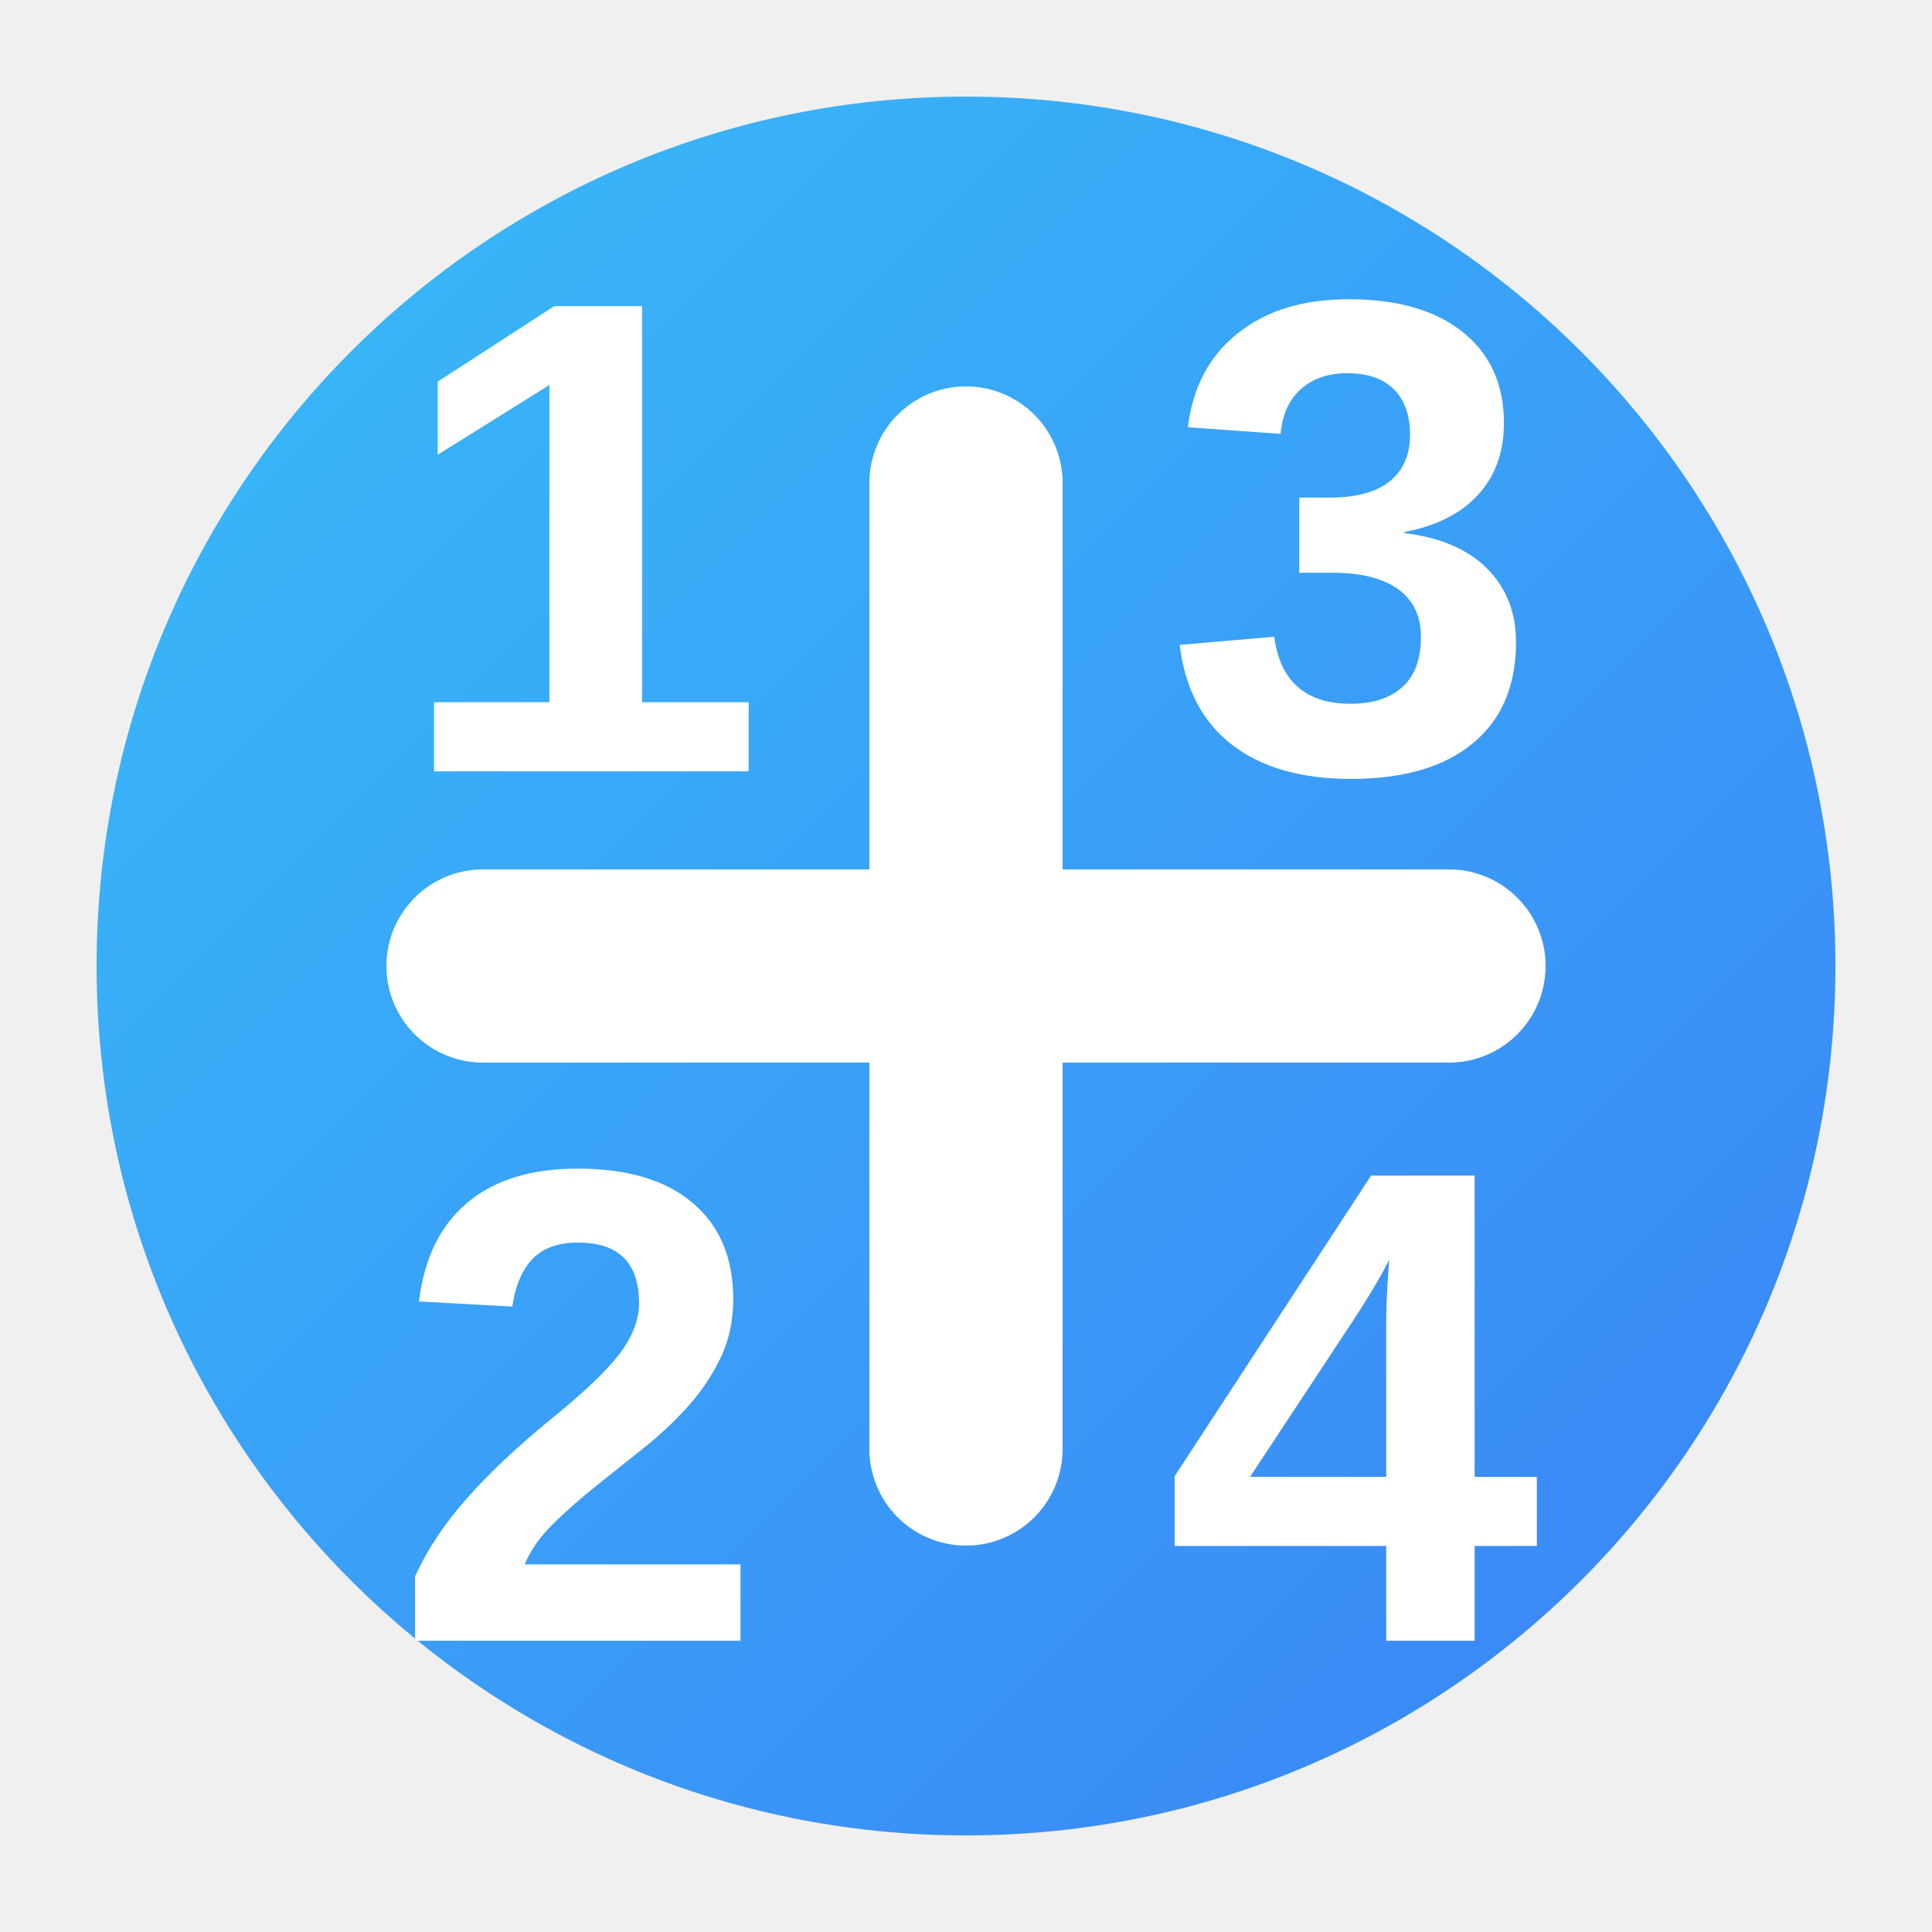
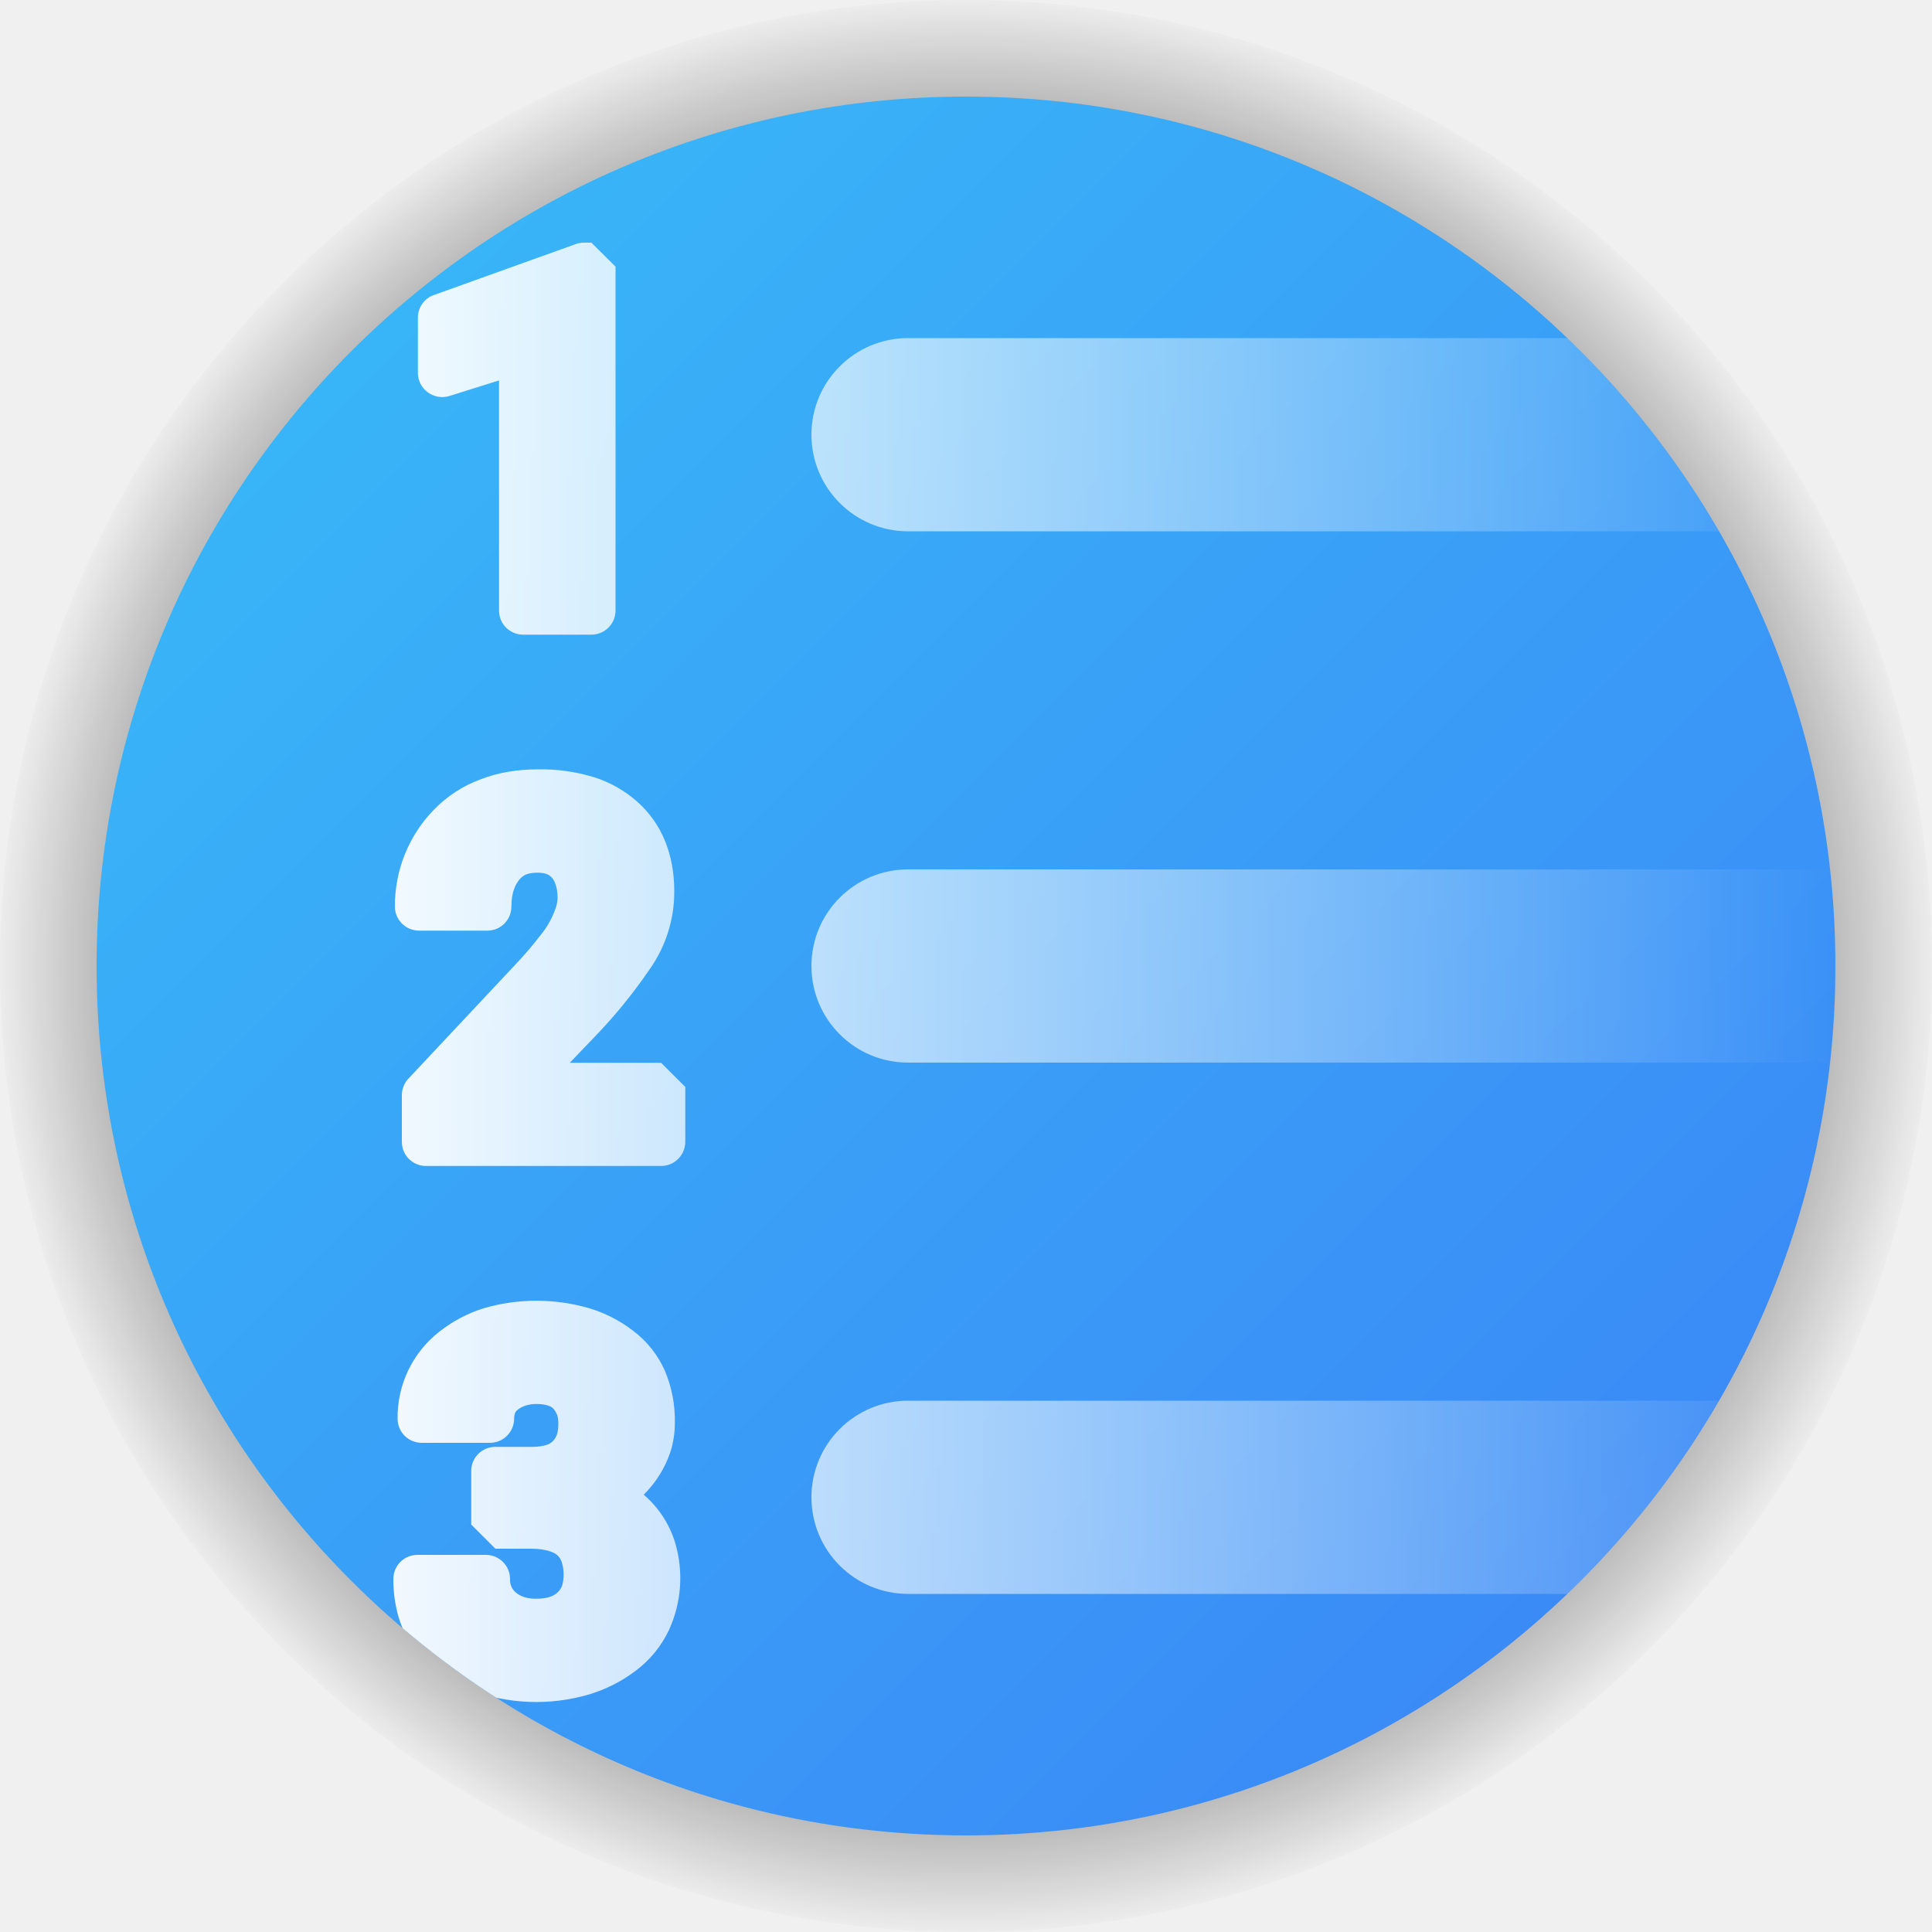
<svg xmlns="http://www.w3.org/2000/svg" viewBox="0 0 100 100">
  <defs>
-     <linearGradient id="bg-gradient" x1="0%" y1="0%" x2="100%" y2="100%">
-       <stop offset="0%" style="stop-color:#38bdf8;stop-opacity:1" />
-       <stop offset="100%" style="stop-color:#3b82f6;stop-opacity:1" />
+     <linearGradient id="b" x1="0%" x2="100%" y1="0%" y2="100%">
+       <stop offset="0" stop-color="#38bdf8" />
+       <stop offset="1" stop-color="#3b82f6" />
    </linearGradient>
+     <linearGradient id="c" gradientUnits="userSpaceOnUse">
+       <stop offset=".15" stop-color="#fff" />
+       <stop offset=".95" stop-color="#fff" stop-opacity="0" />
+     </linearGradient>
+     <radialGradient id="a" cx="50%" cy="50%" r="50%" fx="50%" fy="50%">
+       <stop offset="50%" />
+       <stop offset="100%" stop-opacity="0" />
+     </radialGradient>
+     <clipPath id="d">
+       <circle cx="50" cy="50" r="45" />
+     </clipPath>
  </defs>
-   <circle cx="50" cy="50" r="45" fill="url(#bg-gradient)" />
-   <path d="M50 25 V75 M25 50 H75" stroke="white" stroke-width="10" stroke-linecap="round" />
-   <g font-family="Arial, sans-serif" font-weight="bold" fill="white" font-size="35">
-     <text x="30" y="30" text-anchor="middle" dominant-baseline="middle">1</text>
-     <text x="30" y="75" text-anchor="middle" dominant-baseline="middle">2</text>
-     <text x="70" y="30" text-anchor="middle" dominant-baseline="middle">3</text>
-     <text x="70" y="75" text-anchor="middle" dominant-baseline="middle">4</text>
+   <circle cx="50" cy="50" r="50" fill="url(#a)" />
+   <circle cx="50" cy="50" r="45" fill="url(#b)" />
+   <g fill="url(#c)" clip-path="url(#d)">
+     <rect width="58" height="10" x="42" y="17.5" rx="5" ry="5" />
+     <rect width="58" height="10" x="42" y="45" rx="5" ry="5" />
+     <rect width="58" height="10" x="42" y="72.5" rx="5" ry="5" />
+     <path d="M29.36 13.8c-1.15 2.16 1.09 1.26 1.09 1.26h.16zm1.25-1.24h-.38c-.15 0-.29.02-.42.07l-7.35 2.64c-.5.17-.83.65-.83 1.17v2.86c0 .84.82 1.44 1.62 1.2l2.1-.66.48-.15V31.6c0 .7.56 1.25 1.25 1.25h3.53c.69 0 1.25-.56 1.25-1.25V13.8Z" />
+     <path d="M34.22 55.01h-4.73l1.17-1.22a26.75 26.75 0 0 0 2.98-3.64 6.94 6.94 0 0 0 1.26-4.03c0-.91-.15-1.78-.47-2.57a5.46 5.46 0 0 0-1.44-2.05 6.2 6.2 0 0 0-2.27-1.28 9.44 9.44 0 0 0-2.85-.4c-1.1 0-2.1.17-3 .52a6.5 6.5 0 0 0-2.43 1.59 7.13 7.13 0 0 0-2 5c0 .68.56 1.24 1.26 1.24h3.52c.7 0 1.25-.56 1.25-1.25 0-.36.05-.62.11-.82.06-.19.15-.38.29-.56a1 1 0 0 1 .34-.27c.12-.05.31-.1.6-.1.24 0 .4.03.51.08.1.04.17.1.24.17a1 1 0 0 1 .2.37c.06.17.1.39.1.68 0 .13-.02.28-.08.48a4.53 4.53 0 0 1-.88 1.55c-.27.36-.61.76-1.02 1.21l-5.74 6.12c-.22.23-.34.54-.34.86v2.41c0 .7.56 1.25 1.25 1.25h12.17c.69 0 1.25-.56 1.25-1.25v-2.84z" />
+     <path d="M25.64 80.16h1.85c.4 0 .7.05.92.12.22.06.35.14.44.22a.8.8 0 0 1 .22.34 2.11 2.11 0 0 1 .02 1.25.93.93 0 0 1-.24.34c-.09.09-.21.16-.38.22s-.4.1-.72.1a1.9 1.9 0 0 1-.63-.09 1.3 1.3 0 0 1-.42-.23.89.89 0 0 1-.23-.3.94.94 0 0 1-.07-.4c0-.69-.56-1.25-1.25-1.25h-3.54c-.7 0-1.25.56-1.25 1.25a7 7 0 0 0 .27 1.97 5.22 5.22 0 0 0 .88 1.7 6.56 6.56 0 0 0 2.79 2.06 9.7 9.7 0 0 0 6.2.24 7.6 7.6 0 0 0 2.4-1.22 5.62 5.62 0 0 0 1.73-2.12 6.45 6.45 0 0 0 .33-4.46 5.3 5.3 0 0 0-1.95-2.78c-.51-.36-.48.93-.1.61a5.64 5.64 0 0 0 1.79-2.58c.15-.47.23-.97.23-1.51a6.6 6.6 0 0 0-.52-2.7c-.36-.8-.9-1.5-1.64-2.06a7 7 0 0 0-2.32-1.18 9.8 9.8 0 0 0-5.43.02c-.82.26-1.58.66-2.27 1.2a5.62 5.62 0 0 0-2.17 4.51c0 .7.56 1.25 1.25 1.25h3.53c.69 0 1.25-.56 1.25-1.25 0-.15.03-.24.05-.3a.5.5 0 0 1 .16-.18c.13-.1.26-.16.4-.2.15-.05.33-.08.53-.08.3 0 .5.04.64.09a.56.56 0 0 1 .26.16c.08.1.14.2.18.3.05.12.07.27.07.47 0 .25-.03.44-.08.58a.93.93 0 0 1-.22.34.78.78 0 0 1-.32.18c-.18.06-.43.1-.76.1h-1.88c-.7 0-1.25.56-1.25 1.25v2.77z" />
  </g>
</svg>
